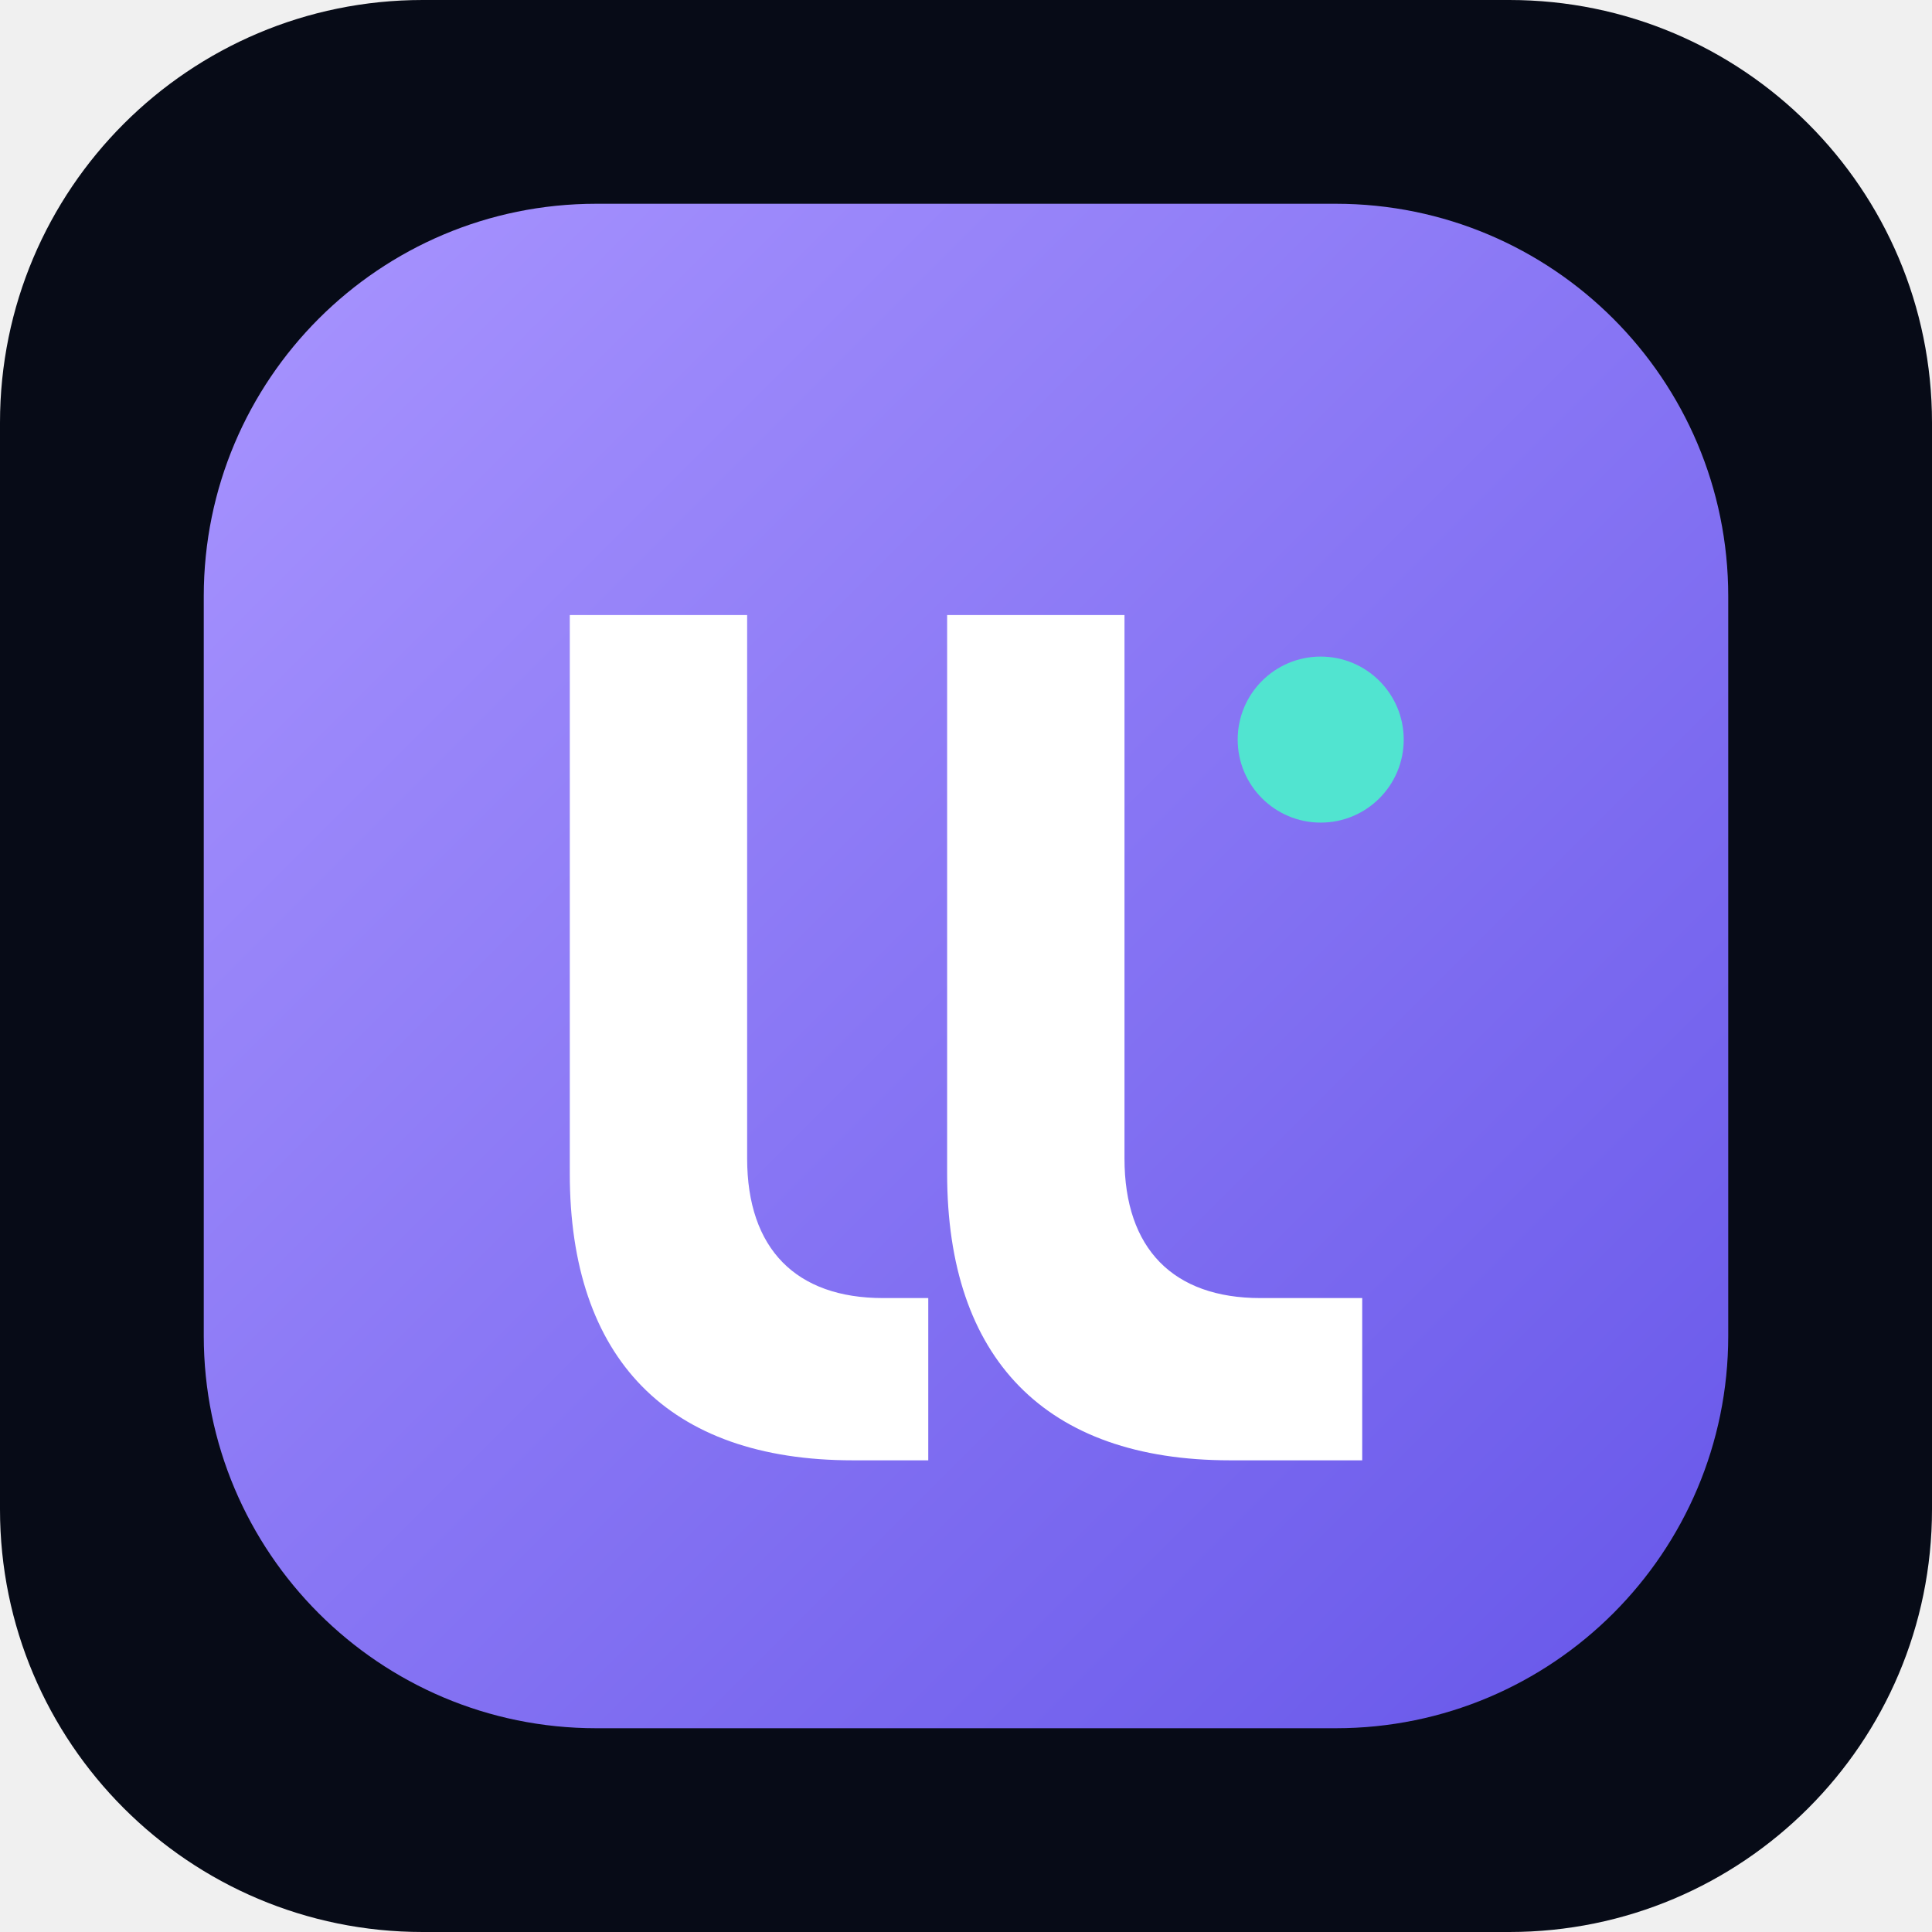
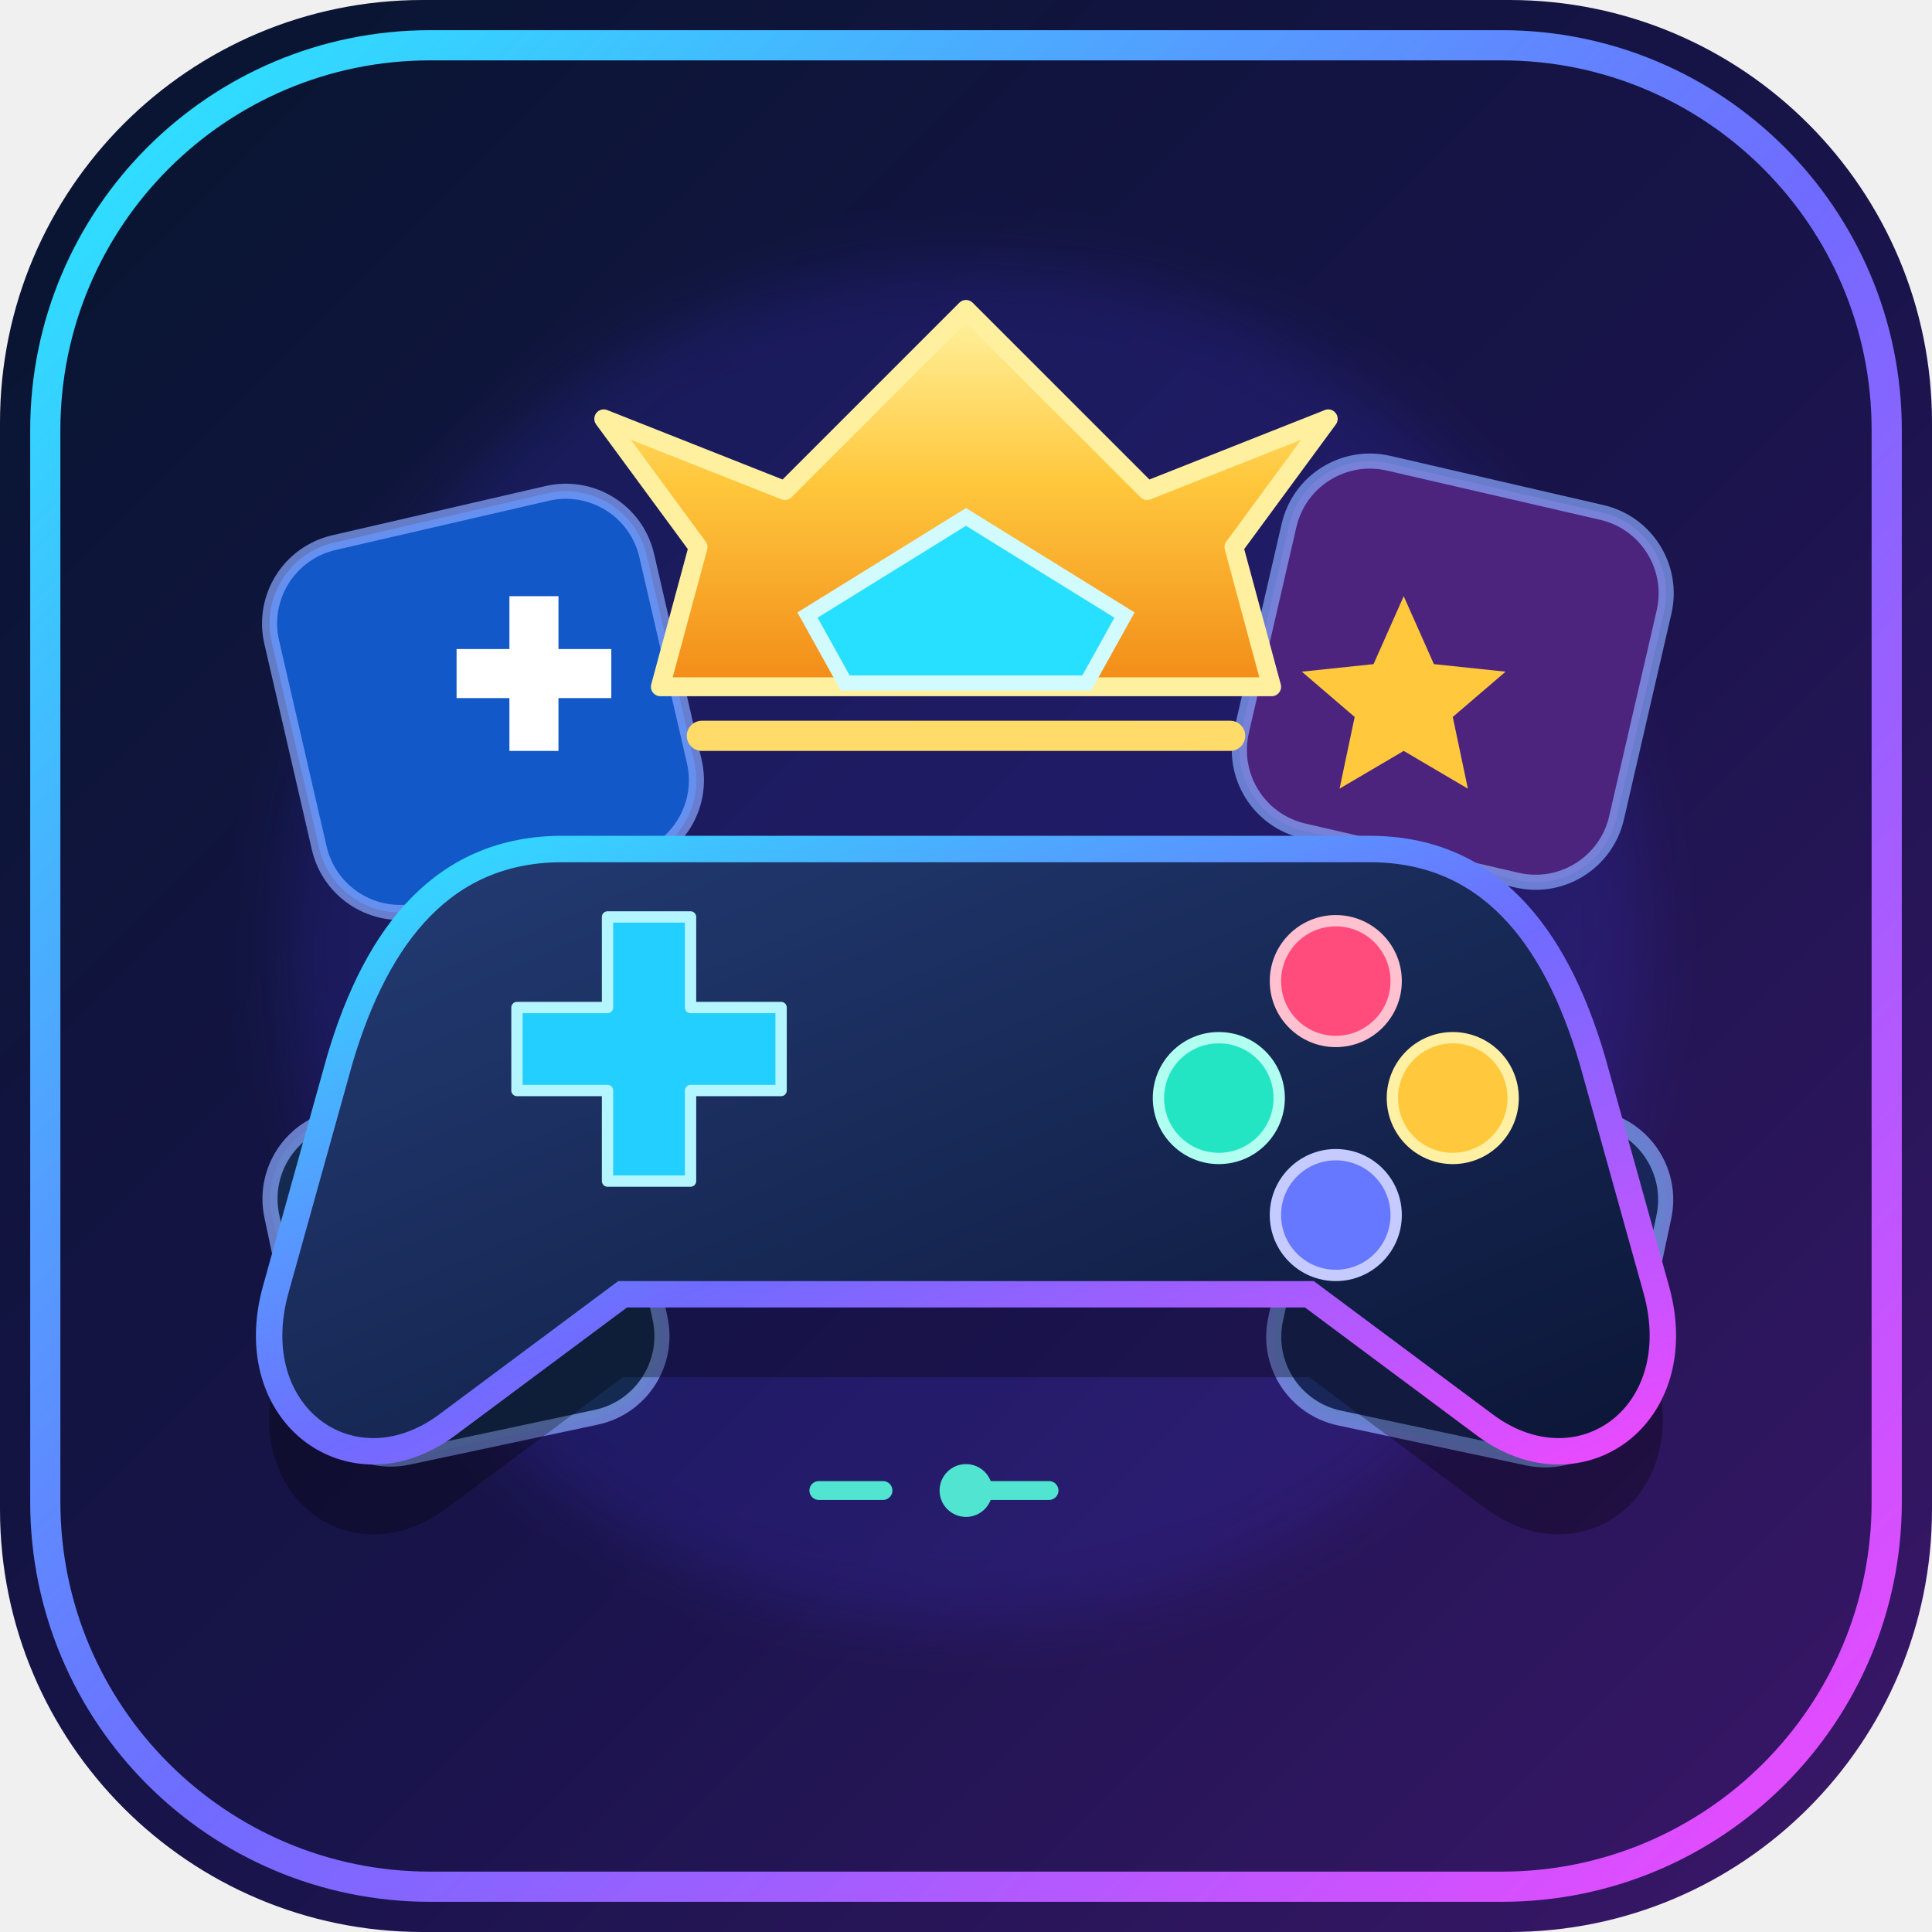
<svg xmlns="http://www.w3.org/2000/svg" viewBox="0 0 512 512">
  <defs>
-     <linearGradient id="g" x1="0" y1="0" x2="1" y2="1">
-       <stop stop-color="#a995ff" />
-       <stop offset="1" stop-color="#6656e9" />
+     <linearGradient id="bg" x1="0" y1="0" x2="1" y2="1">
+       <stop stop-color="#07152f" />
+       <stop offset=".55" stop-color="#19144b" />
+       <stop offset="1" stop-color="#3c176b" />
    </linearGradient>
+     <linearGradient id="edge" x1="0" y1="0" x2="1" y2="1">
+       <stop stop-color="#29e8ff" />
+       <stop offset=".52" stop-color="#706bff" />
+       <stop offset="1" stop-color="#ed49ff" />
+     </linearGradient>
+     <linearGradient id="gold" x1="0" y1="0" x2="0" y2="1">
+       <stop stop-color="#fff2a0" />
+       <stop offset=".45" stop-color="#ffc83d" />
+       <stop offset="1" stop-color="#f28b18" />
+     </linearGradient>
+     <linearGradient id="pad" x1="0" y1="0" x2="1" y2="1">
+       <stop stop-color="#243d76" />
+       <stop offset="1" stop-color="#0b1536" />
+     </linearGradient>
+     <filter id="glow">
+       <feGaussianBlur stdDeviation="8" />
+     </filter>
  </defs>
-   <rect width="512" height="512" rx="112" fill="#070b17" />
-   <rect x="54" y="54" width="404" height="404" rx="104" fill="url(#g)" />
-   <path d="M151 163h47v144c0 24 13 37 36 37h12v43h-20c-49 0-75-27-75-76z" fill="#fff" />
-   <path d="M251 163h47v144c0 24 13 37 36 37h27v43h-35c-49 0-75-27-75-76z" fill="#fff" />
-   <circle cx="350" cy="196" r="22" fill="#51e4d0" />
+   <rect width="512" height="512" rx="112" fill="url(#bg)" />
+   <rect x="12" y="12" width="488" height="488" rx="102" fill="none" stroke="url(#edge)" stroke-width="8" />
+   <circle cx="256" cy="250" r="180" fill="#4d3cff" opacity=".16" filter="url(#glow)" />
+   <g stroke="#8aa9ff" stroke-opacity=".7" stroke-width="4">
+     <rect x="77" y="136" width="102" height="100" rx="22" fill="#1258c9" transform="rotate(-13 128 186)" />
+     <rect x="334" y="128" width="102" height="100" rx="22" fill="#4c247d" transform="rotate(13 385 178)" />
+     <rect x="76" y="290" width="95" height="92" rx="22" fill="#142a50" transform="rotate(-12 123 336)" />
+     <rect x="342" y="290" width="95" height="92" rx="22" fill="#19265a" transform="rotate(12 389 336)" />
+   </g>
+   <g fill="#fff">
+     <path d="M121 172h14v-14h13v14h14v13h-14v14h-13v-14h-14z" />
+     <path d="M372 158l8 18 19 2-14 12 4 19-17-10-17 10 4-19-14-12 19-2z" fill="#ffc83d" />
+     <path d="M108 333l14-17 14 17-14 17z" fill="#49e5ff" />
+     <path d="M372 316h36v10h-36zM385 303h10v36h-10z" fill="#ff5a8a" />
+   </g>
+   <path d="M149 235c-31 0-49 22-59 56l-17 61c-9 33 20 54 45 36l47-35h182l47 35c25 18 54-3 45-36l-17-61c-10-34-28-56-59-56z" fill="#000" opacity=".3" transform="translate(0 12)" />
+   <path d="M149 225c-31 0-49 22-59 56l-17 61c-9 33 20 54 45 36l47-35h182l47 35c25 18 54-3 45-36l-17-61c-10-34-28-56-59-56z" fill="url(#pad)" stroke="url(#edge)" stroke-width="7" />
+   <path d="M137 267h24v-24h22v24h24v22h-24v24h-22v-24h-24z" fill="#22cfff" stroke="#b3f6ff" stroke-width="3" stroke-linejoin="round" />
+   <circle cx="354" cy="260" r="16" fill="#ff4c7c" stroke="#ffc0d0" stroke-width="3" />
+   <circle cx="385" cy="291" r="16" fill="#ffc83d" stroke="#fff0a3" stroke-width="3" />
+   <circle cx="323" cy="291" r="16" fill="#24e5c3" stroke="#b0fff0" stroke-width="3" />
+   <circle cx="354" cy="322" r="16" fill="#6678ff" stroke="#c5cbff" stroke-width="3" />
+   <path d="M185 145l-25-34 48 19 48-48 48 48 48-19-25 34 10 37H175z" fill="url(#gold)" stroke="#fff0a0" stroke-width="5" stroke-linejoin="round" />
+   <path d="M214 163l42-26 42 26-10 18h-64z" fill="#27dfff" stroke="#d2fbff" stroke-width="4" />
+   <path d="M186 195h140" stroke="#ffdb69" stroke-width="8" stroke-linecap="round" />
+   <circle cx="256" cy="395" r="7" fill="#51e4d0" />
+   <path d="M234 395h-17m61 0h-17" stroke="#51e4d0" stroke-width="5" stroke-linecap="round" />
</svg>
